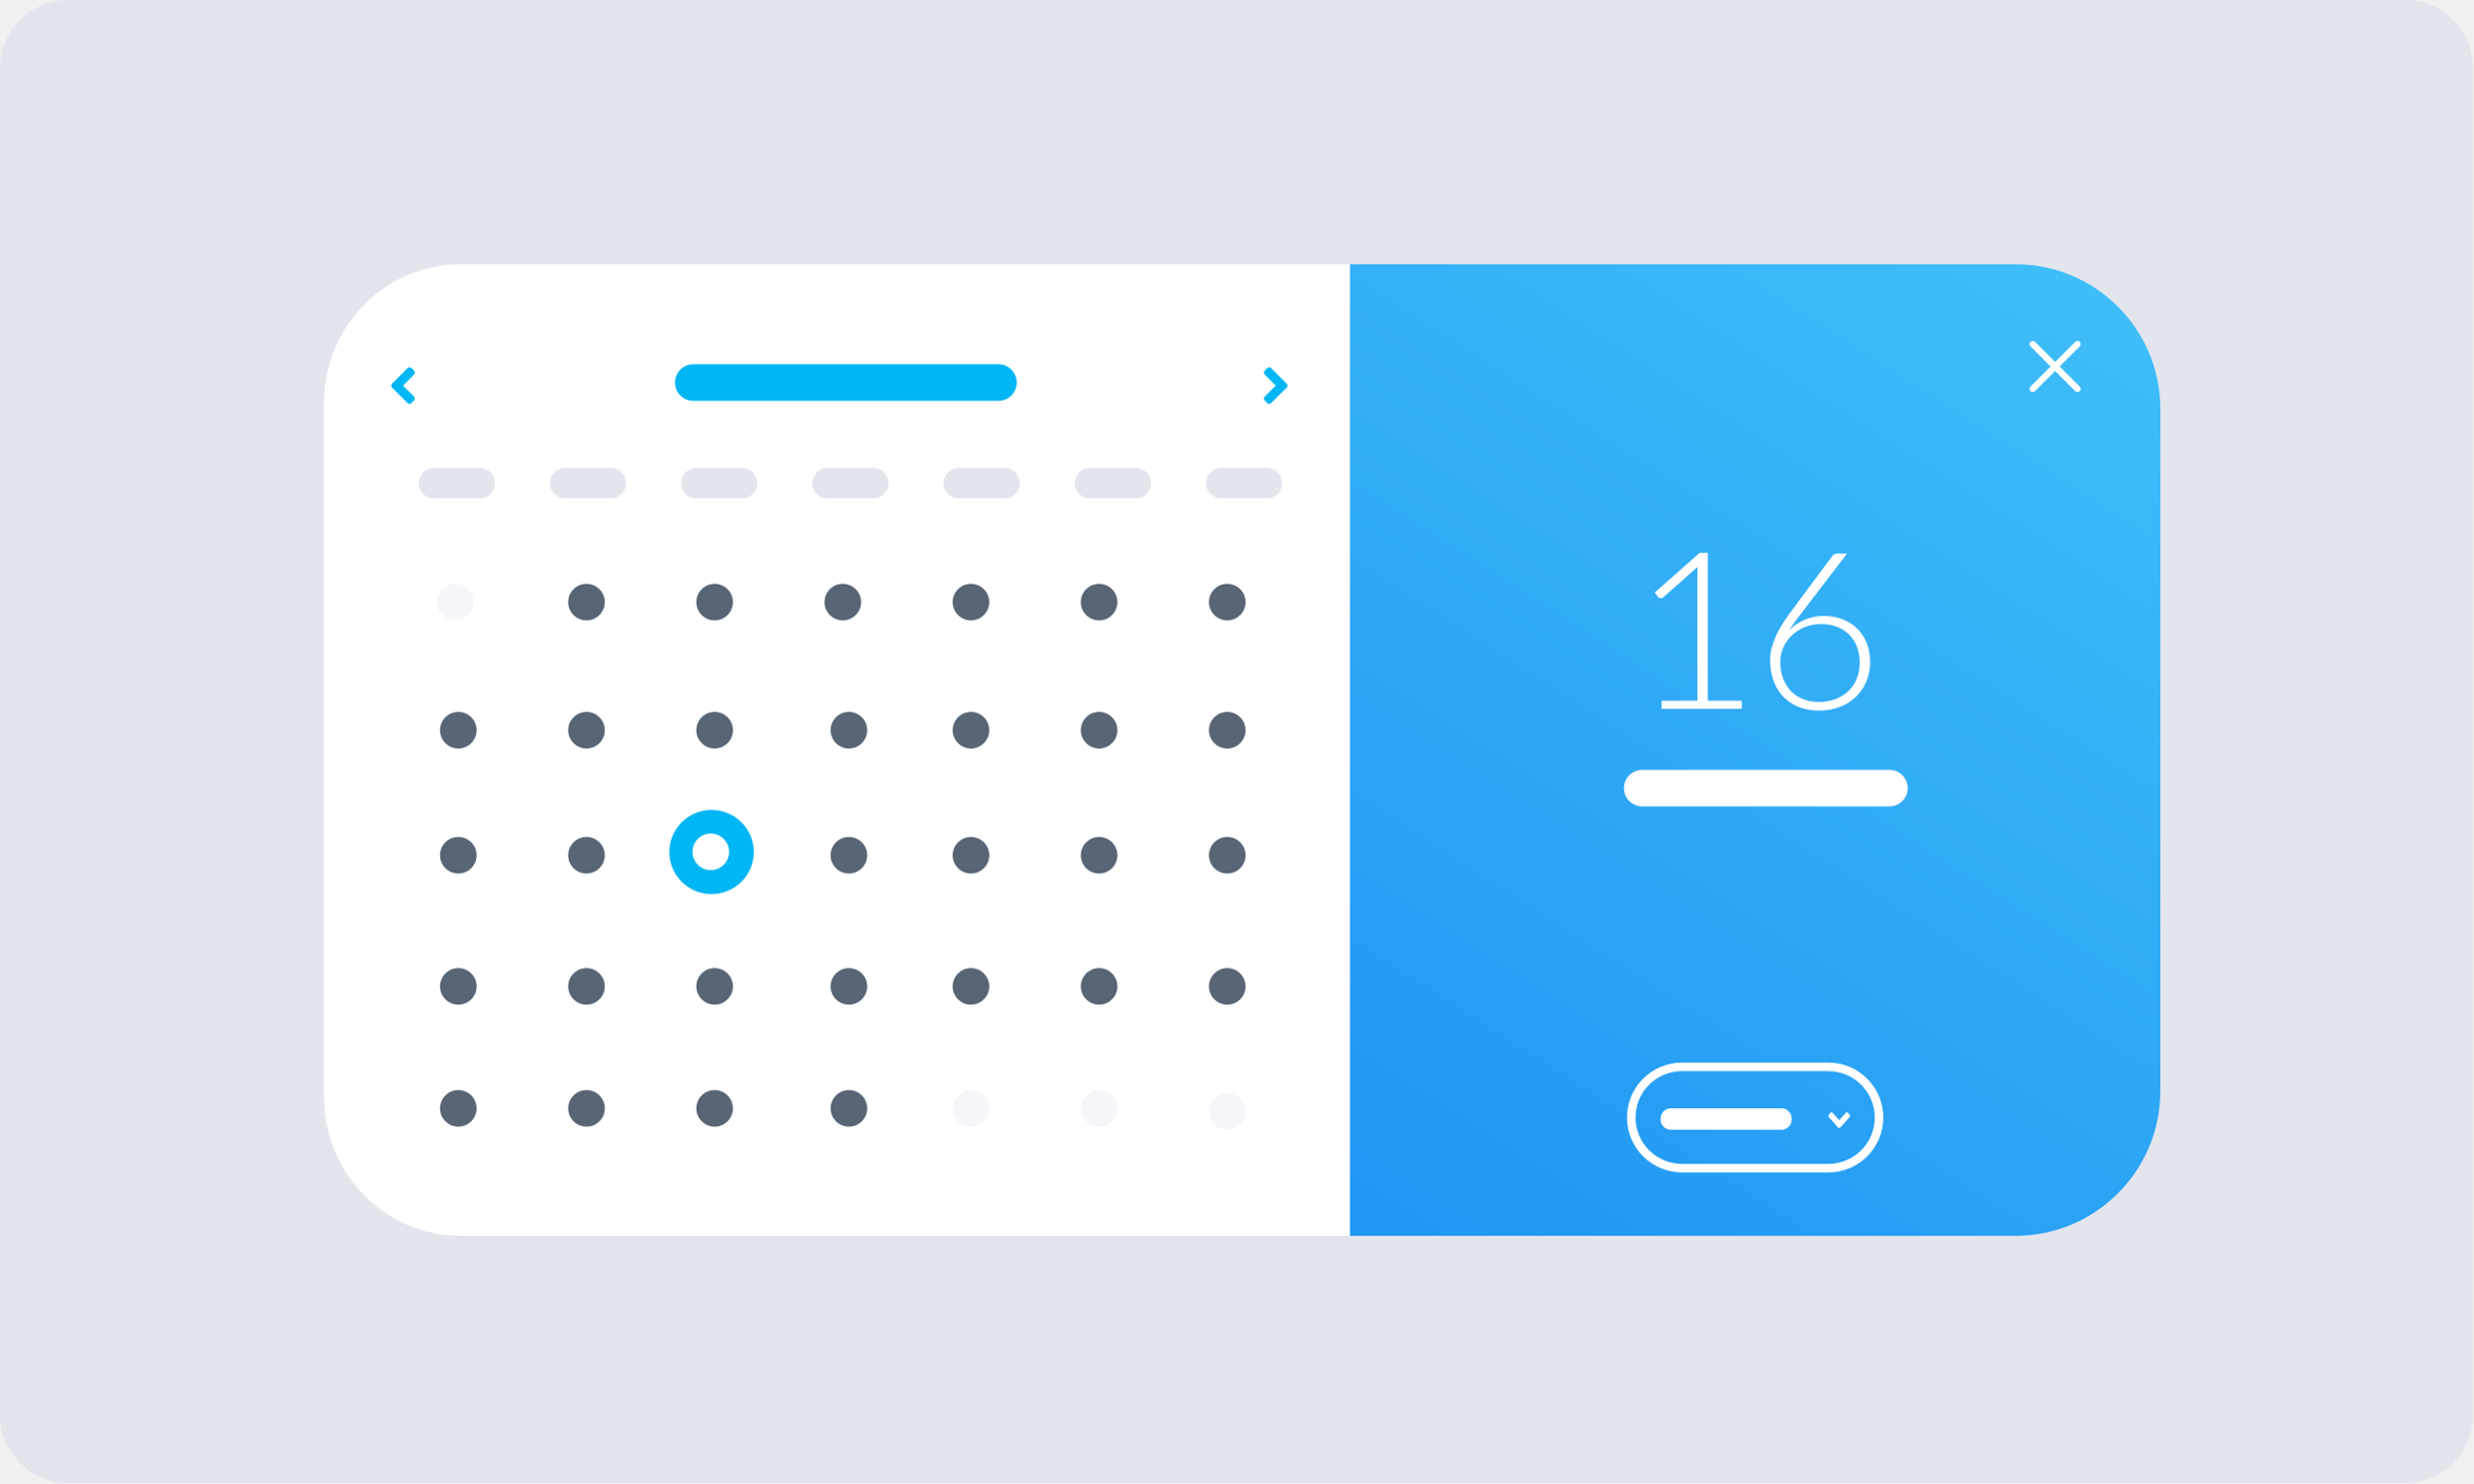
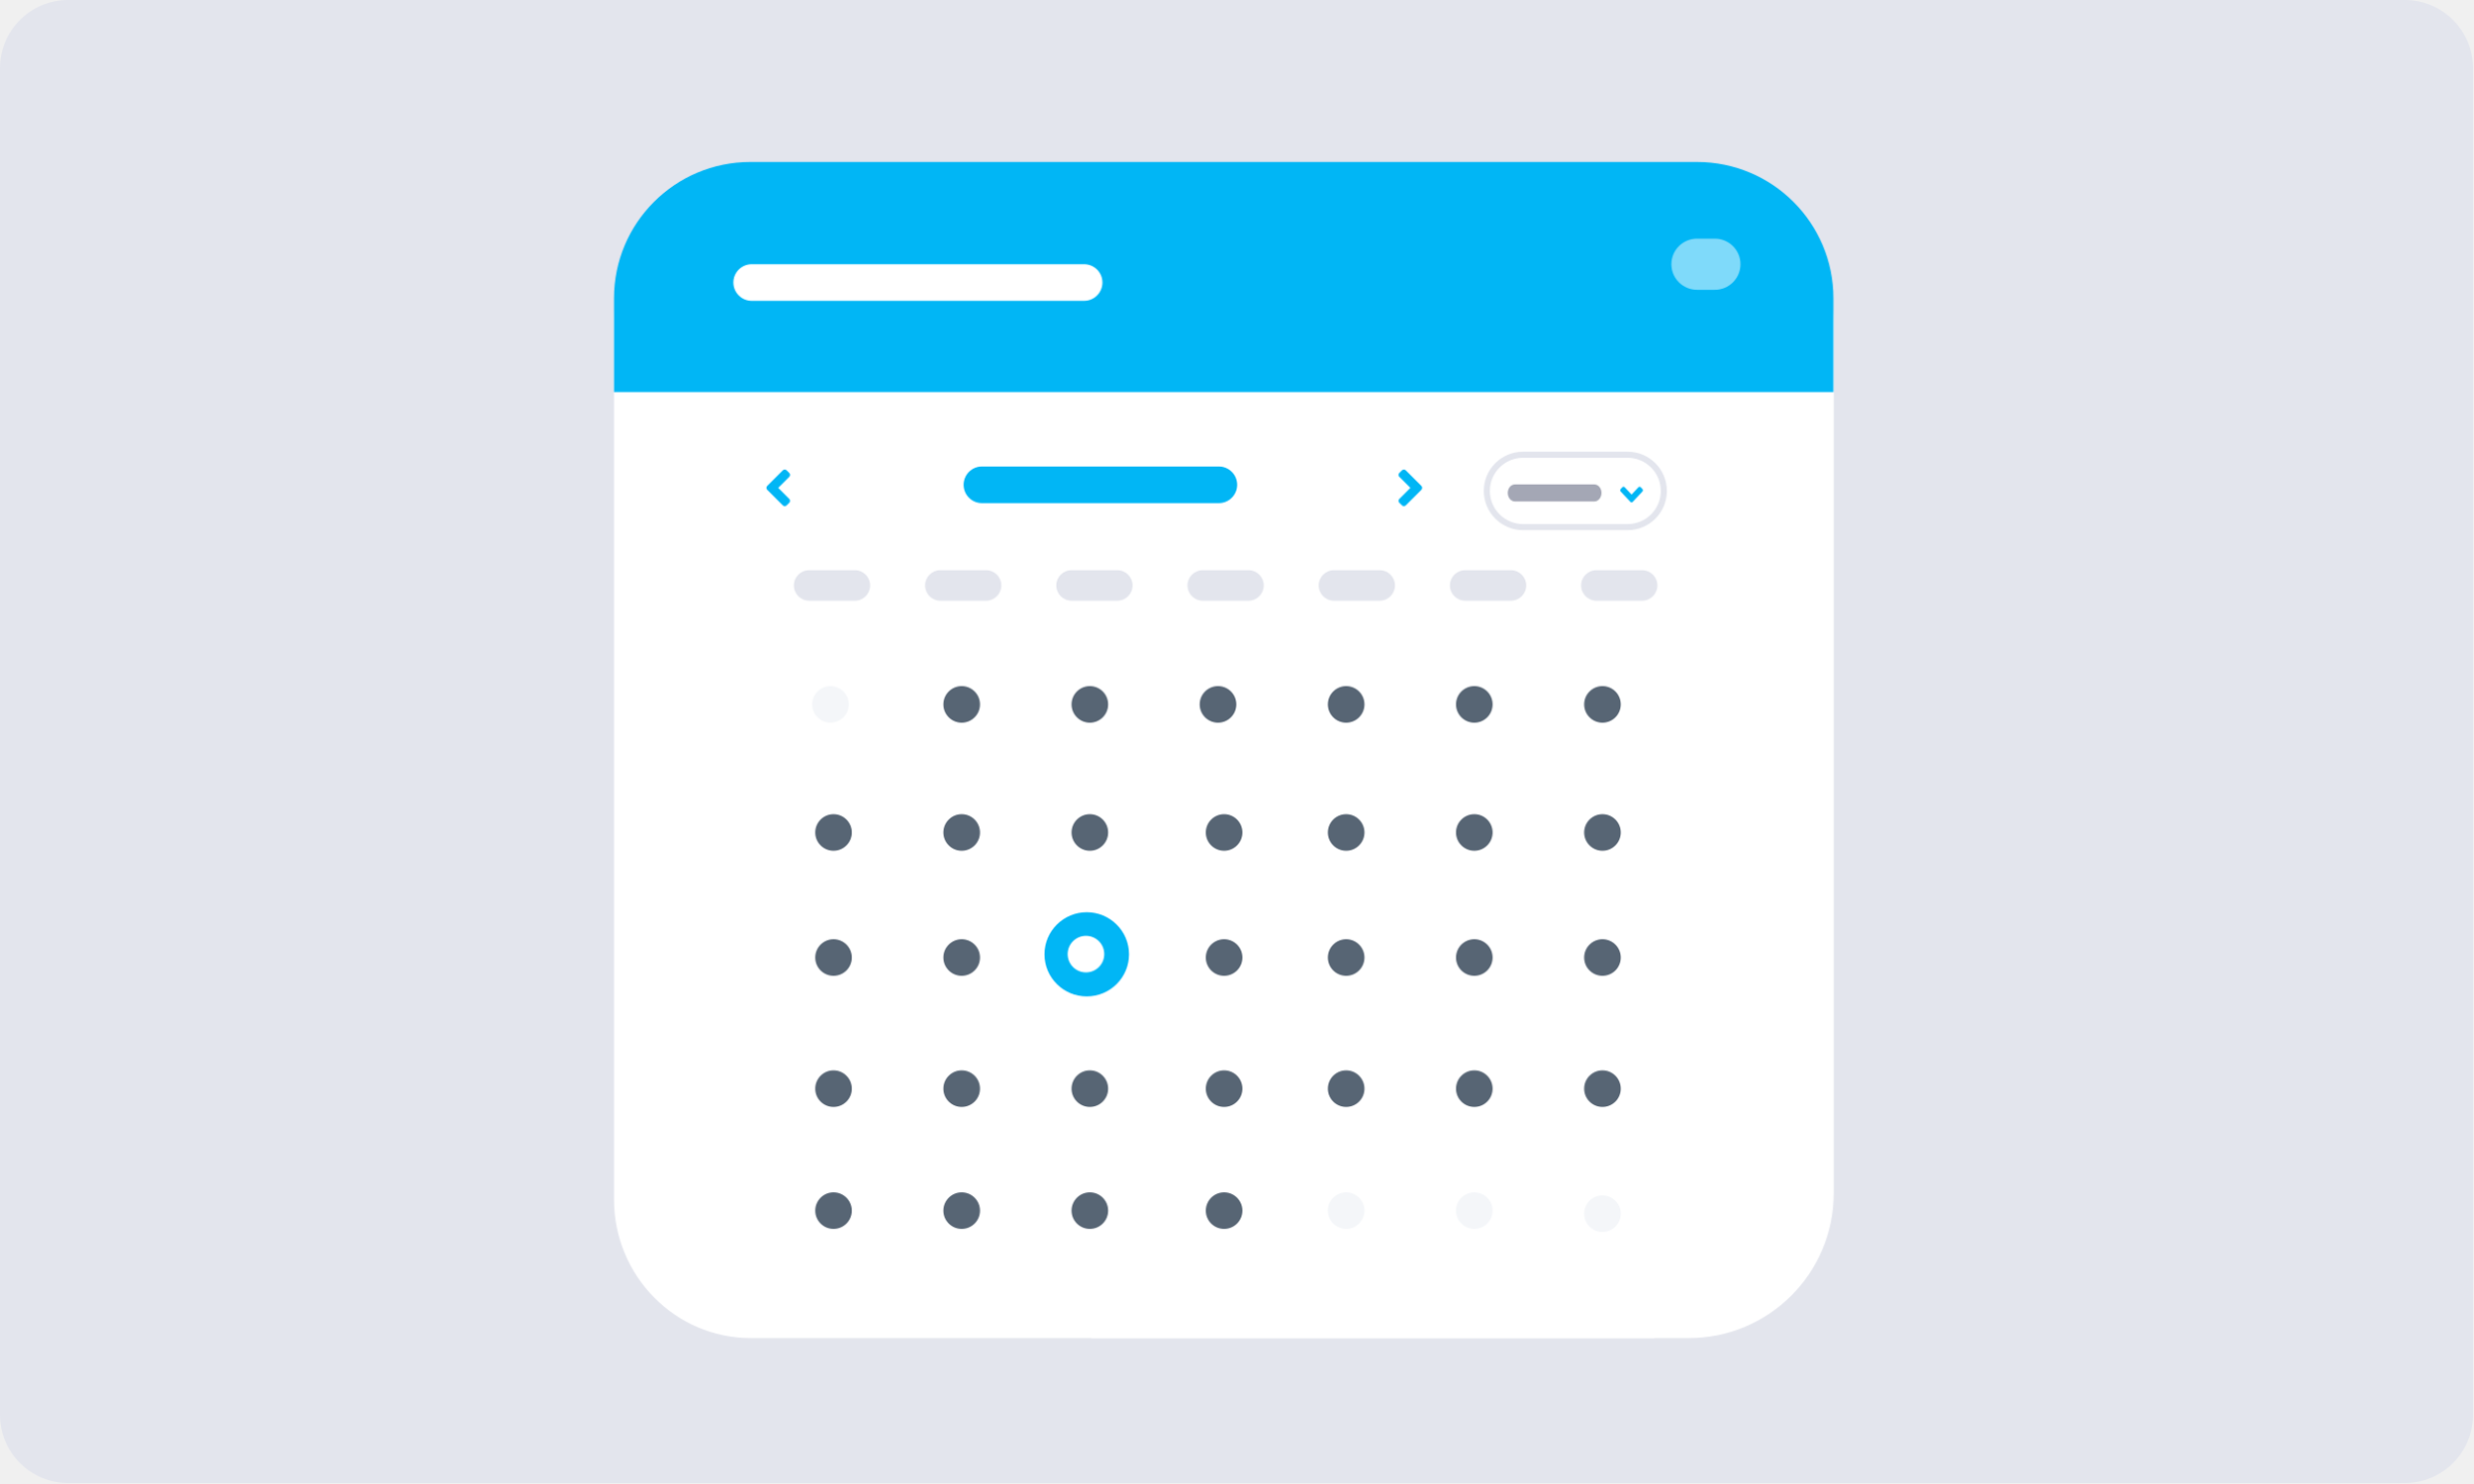
<svg xmlns="http://www.w3.org/2000/svg" xmlns:xlink="http://www.w3.org/1999/xlink" width="145px" height="87px" viewBox="0 0 145 87" version="1.1">
  <defs>
-     <linearGradient x1="100%" y1="-27.476%" x2="25.993%" y2="110.393%" id="linearGradient-1">
-       <stop stop-color="#45C7FA" offset="0%" />
-       <stop stop-color="#2196F3" offset="100%" />
-     </linearGradient>
-     <ellipse id="path-2" cx="2.478" cy="2.47" rx="2.478" ry="2.47" />
+     <ellipse id="path-1" cx="2.478" cy="2.47" rx="2.478" ry="2.47" />
  </defs>
  <g id="pages" stroke="none" stroke-width="1" fill="none" fill-rule="evenodd">
-     <g id="componentes-V2" transform="translate(-162, -1477)">
-       <g id="DatePicker" transform="translate(162, 1477)">
-         <path d="M4,0 L141,0 C143.209,-4.05812251e-16 145,1.791 145,4 L145,83 C145,85.209 143.209,87 141,87 L4,87 C1.791,87 2.705415e-16,85.209 0,83 L0,4 C-2.705415e-16,1.791 1.791,4.05812251e-16 4,0 Z" id="Rectangle" fill="#E3E5ED" fill-rule="nonzero" />
-         <g id="Group-116" transform="translate(19, 15)">
-           <g id="Group-112">
-             <g id="z-embedded-/-List-Box" transform="translate(0, 0.5)" fill="#FFFFFF" fill-rule="nonzero">
-               <path d="M0,8.136 C0,3.643 3.588,0 8.022,0 L61,0 L61,57 L8.022,57 C3.591,57 0,53.348 0,48.864 L0,8.136 Z" id="overflow-bkgd" />
+     <g id="DatePicker">
+       <path d="M4,0 L141,0 C143.209,-4.05812251e-16 145,1.791 145,4 L145,83 C145,85.209 143.209,87 141,87 L4,87 C1.791,87 2.705415e-16,85.209 0,83 L0,4 C-2.705415e-16,1.791 1.791,4.05812251e-16 4,0 Z" id="Rectangle" fill="#E3E5ED" fill-rule="nonzero" />
+       <g id="Group-121" transform="translate(36, 9.5)">
+         <path d="M63.018,1 C67.712,1 71.518,4.806 71.518,9.5 L71.518,60.5 C71.518,65.194 67.712,69 63.018,69 L28,69 L28,1 L63.018,1 Z" id="Rectangle-23" fill="#FFFFFF" fill-rule="nonzero" />
+         <g id="z-embedded-/-List-Box" transform="translate(0, 1)" fill="#FFFFFF" fill-rule="nonzero">
+           <path d="M0,8.136 C0,3.643 3.588,1.17961196e-16 8.022,1.17961196e-16 L61,0 L61,68 L8.022,68 C3.591,68 0,64.348 0,59.864 L0,8.136 Z" id="overflow-bkgd" />
+         </g>
+         <path d="M9.516,19.766 L8.603,18.853 C8.54,18.79 8.54,18.688 8.603,18.626 L8.755,18.474 C8.818,18.411 8.92,18.411 8.982,18.474 L9.629,19.121 L10.276,18.474 C10.339,18.411 10.441,18.411 10.504,18.474 L10.656,18.626 C10.719,18.689 10.719,18.791 10.656,18.853 L9.743,19.766 C9.681,19.829 9.579,19.829 9.516,19.766 L9.516,19.766 Z" id="Shape-Copy" fill="#01B6F5" fill-rule="nonzero" transform="translate(9.629386, 19.11981) scale(1, -1) rotate(-270) translate(-9.629386, -19.11981) " />
+         <path d="M46.58,19.766 L45.667,18.853 C45.604,18.79 45.604,18.688 45.667,18.626 L45.819,18.474 C45.882,18.411 45.984,18.411 46.046,18.474 L46.693,19.121 L47.34,18.474 C47.403,18.411 47.505,18.411 47.568,18.474 L47.719,18.626 C47.783,18.689 47.783,18.791 47.719,18.853 L46.807,19.766 C46.745,19.829 46.643,19.829 46.58,19.766 L46.58,19.766 Z" id="Shape-Copy" fill="#01B6F5" fill-rule="nonzero" transform="translate(46.69328, 19.11981) rotate(-90) translate(-46.69328, -19.11981) " />
+         <g id="Group-120" transform="translate(51, 17)" fill-rule="nonzero">
+           <g id="Group-46">
+             <g id="Group-16" transform="translate(8, 2)" fill="#01B6F5">
+               <path d="M0.595,0.939 L0.029,0.336 C-0.01,0.295 -0.01,0.227 0.029,0.186 L0.123,0.086 C0.162,0.044 0.225,0.044 0.264,0.086 L0.665,0.513 L1.065,0.086 C1.104,0.044 1.168,0.044 1.206,0.086 L1.3,0.186 C1.339,0.228 1.339,0.295 1.3,0.336 L0.735,0.939 C0.697,0.981 0.634,0.981 0.595,0.939 L0.595,0.939 Z" id="Shape-Copy" transform="translate(0.664773, 0.512495) rotate(-360) translate(-0.664773, -0.512495) " />
            </g>
-             <path d="M4.516,8.266 L3.603,7.353 C3.54,7.29 3.54,7.188 3.603,7.126 L3.755,6.974 C3.818,6.911 3.92,6.911 3.982,6.974 L4.629,7.621 L5.276,6.974 C5.339,6.911 5.441,6.911 5.504,6.974 L5.656,7.126 C5.719,7.189 5.719,7.291 5.656,7.353 L4.743,8.266 C4.681,8.329 4.579,8.329 4.516,8.266 Z" id="Shape-Copy" fill="#01B6F5" fill-rule="nonzero" transform="translate(4.629386, 7.619808) scale(1, -1) rotate(-270) translate(-4.629386, -7.619808) " />
-             <path d="M55.685,8.266 L54.773,7.353 C54.709,7.29 54.709,7.188 54.773,7.126 L54.924,6.974 C54.987,6.911 55.089,6.911 55.152,6.974 L55.799,7.621 L56.446,6.974 C56.509,6.911 56.611,6.911 56.673,6.974 L56.825,7.126 C56.888,7.189 56.888,7.291 56.825,7.353 L55.912,8.266 C55.85,8.329 55.748,8.329 55.685,8.266 Z" id="Shape-Copy" fill="#01B6F5" fill-rule="nonzero" transform="translate(55.79872, 7.619808) rotate(-90) translate(-55.79872, -7.619808) " />
-             <path d="M61.652,2 L61.652,56 L99.169,56 C103.035,56 106.169,52.866 106.169,49 L106.169,9 C106.169,5.134 103.035,2 99.169,2 L61.652,2 Z M60.652,1 L99.169,1 C103.588,1 107.169,4.582 107.169,9 L107.169,49 C107.169,53.418 103.588,57 99.169,57 L60.652,57 L60.652,1 Z" id="Rectangle-23" fill="#44BDFB" fill-rule="nonzero" />
-             <path d="M99.169,0.5 C103.864,0.5 107.669,4.306 107.669,9 L107.669,49 C107.669,53.694 103.864,57.5 99.169,57.5 L60.152,57.5 L60.152,0.5 L99.169,0.5 Z" id="Rectangle-23" fill="url(#linearGradient-1)" fill-rule="nonzero" />
-             <g id="Group-46" transform="translate(76.39617, 47.33866)" fill="#FFFFFF" fill-rule="nonzero">
-               <g id="Group-16" transform="translate(11.80831, 2.86262)">
-                 <path d="M0.567,0.939 L0.028,0.336 C-0.009,0.295 -0.009,0.227 0.028,0.186 L0.118,0.086 C0.155,0.044 0.215,0.044 0.252,0.086 L0.634,0.513 L1.017,0.086 C1.054,0.044 1.114,0.044 1.151,0.086 L1.241,0.186 C1.278,0.228 1.278,0.295 1.241,0.336 L0.701,0.939 C0.665,0.981 0.605,0.981 0.567,0.939 Z" id="Shape-Copy" transform="translate(0.634331, 0.512495) rotate(-360) translate(-0.634331, -0.512495) " />
-               </g>
-               <path d="M0.5,3.22 C0.5,4.721 1.721,5.941 3.224,5.941 L11.805,5.941 C13.311,5.941 14.529,4.724 14.529,3.22 C14.529,1.72 13.308,0.5 11.805,0.5 L3.224,0.5 C1.718,0.5 0.5,1.717 0.5,3.22 Z M0,3.22 C0,1.442 1.441,0 3.224,0 L11.805,0 C13.585,0 15.029,1.445 15.029,3.22 C15.029,4.999 13.588,6.441 11.805,6.441 L3.224,6.441 C1.443,6.441 0,4.995 0,3.22 Z" id="Rectangle-2" />
+             <path d="M0.357,2.3 C0.357,3.372 1.229,4.243 2.303,4.243 L8.432,4.243 C9.508,4.243 10.378,3.374 10.378,2.3 C10.378,1.229 9.506,0.357 8.432,0.357 L2.303,0.357 C1.227,0.357 0.357,1.227 0.357,2.3 Z M0,2.3 C0,1.03 1.029,0 2.303,0 L8.432,0 C9.704,0 10.735,1.032 10.735,2.3 C10.735,3.571 9.706,4.601 8.432,4.601 L2.303,4.601 C1.031,4.601 0,3.568 0,2.3 Z" id="Rectangle-2" fill="#E3E5ED" />
+           </g>
+           <path d="M1.826,2.917 C1.594,2.917 1.406,2.693 1.406,2.417 C1.406,2.141 1.594,1.917 1.826,1.917 L6.48,1.917 C6.713,1.917 6.901,2.141 6.901,2.417 C6.901,2.693 6.713,2.917 6.48,2.917 L1.826,2.917 Z" id="Line-12-Copy-3" fill="#A4A7B5" />
+         </g>
+         <g id="Day-31----" transform="translate(25.24182, 44.01492)">
+           <mask id="mask-2" fill="white">
+             <use xlink:href="#path-1" />
+           </mask>
+           <use id="Oval-2" fill="#01B6F5" xlink:href="#path-1" />
+           <g id="BG" mask="url(#mask-2)" fill="#FFFFFF" fill-opacity="0">
+             <g transform="translate(-1.252396, -1.073482)" id="box">
+               <rect x="0" y="0" width="7.62" height="7.617" />
            </g>
-             <path d="M78.429,26.108 L80.523,26.108 L80.523,18.714 C80.523,18.568 80.529,18.413 80.542,18.25 L78.532,20.034 C78.489,20.073 78.438,20.092 78.378,20.092 C78.305,20.092 78.249,20.066 78.21,20.015 L78.024,19.757 L80.658,17.432 L81.135,17.432 L81.135,26.108 L83.125,26.108 L83.125,26.585 L78.429,26.585 L78.429,26.108 Z M87.955,21.136 C88.346,21.136 88.707,21.2 89.037,21.329 C89.368,21.458 89.653,21.639 89.891,21.873 C90.129,22.107 90.316,22.391 90.451,22.723 C90.587,23.056 90.654,23.429 90.654,23.841 C90.654,24.253 90.58,24.633 90.432,24.981 C90.284,25.329 90.078,25.629 89.814,25.883 C89.55,26.136 89.233,26.333 88.864,26.475 C88.494,26.617 88.089,26.688 87.646,26.688 C87.221,26.688 86.833,26.619 86.48,26.482 C86.128,26.344 85.827,26.147 85.576,25.889 C85.324,25.631 85.13,25.317 84.993,24.945 C84.855,24.574 84.787,24.154 84.787,23.686 C84.787,23.33 84.877,22.927 85.057,22.479 C85.237,22.03 85.534,21.526 85.946,20.968 L88.432,17.619 C88.505,17.52 88.615,17.471 88.761,17.471 L89.302,17.471 L86.584,21.02 C86.45,21.196 86.328,21.361 86.216,21.516 C86.105,21.67 86.004,21.823 85.914,21.973 C86.167,21.711 86.468,21.506 86.815,21.358 C87.163,21.21 87.543,21.136 87.955,21.136 Z M85.386,23.834 C85.386,24.174 85.438,24.487 85.543,24.775 C85.649,25.062 85.798,25.31 85.991,25.519 C86.184,25.727 86.42,25.889 86.699,26.005 C86.979,26.121 87.292,26.179 87.64,26.179 C88.009,26.179 88.342,26.121 88.638,26.005 C88.934,25.889 89.187,25.729 89.395,25.525 C89.603,25.321 89.763,25.079 89.875,24.797 C89.986,24.516 90.042,24.21 90.042,23.879 C90.042,23.532 89.988,23.217 89.878,22.936 C89.769,22.655 89.614,22.416 89.414,22.221 C89.215,22.026 88.977,21.875 88.703,21.77 C88.428,21.665 88.123,21.612 87.788,21.612 C87.41,21.612 87.072,21.678 86.774,21.809 C86.475,21.94 86.223,22.109 86.017,22.318 C85.811,22.526 85.654,22.763 85.547,23.029 C85.439,23.296 85.386,23.564 85.386,23.834 Z" id="16" fill="#FFFFFF" />
-             <path d="M101.765,6.5 L102.945,5.32 C103.018,5.247 103.018,5.128 102.945,5.055 C102.872,4.982 102.753,4.982 102.68,5.055 L101.5,6.235 L100.32,5.055 C100.247,4.982 100.128,4.982 100.055,5.055 C99.982,5.128 99.982,5.247 100.055,5.32 L101.235,6.5 L100.055,7.68 C99.982,7.753 99.982,7.872 100.055,7.945 C100.092,7.982 100.14,8 100.188,8 C100.236,8 100.284,7.982 100.32,7.945 L101.5,6.765 L102.68,7.945 C102.717,7.982 102.765,8 102.813,8 C102.86,8 102.909,7.982 102.945,7.945 C103.018,7.872 103.018,7.753 102.945,7.68 L101.765,6.5 Z" id="Shape" fill="#FFFFFF" fill-rule="nonzero" />
-             <g id="Day-31----" transform="translate(20.24182, 32.51492)">
-               <mask id="mask-3" fill="white">
-                 <use xlink:href="#path-2" />
-               </mask>
-               <use id="Oval-2" fill="#01B6F5" xlink:href="#path-2" />
-               <g id="BG" mask="url(#mask-3)" fill="#FFFFFF" fill-opacity="0">
-                 <g transform="translate(-1.252396, -1.073482)" id="box">
-                   <rect x="0" y="0" width="7.62" height="7.617" />
-                 </g>
-               </g>
-             </g>
-             <path d="M6.441,14.24 C5.947,14.24 5.546,13.839 5.546,13.345 C5.546,12.851 5.947,12.45 6.441,12.45 L9.125,12.45 C9.619,12.45 10.019,12.851 10.019,13.345 C10.019,13.839 9.619,14.24 9.125,14.24 L6.441,14.24 Z M14.134,14.24 C13.64,14.24 13.24,13.839 13.24,13.345 C13.24,12.851 13.64,12.45 14.134,12.45 L16.818,12.45 C17.312,12.45 17.712,12.851 17.712,13.345 C17.712,13.839 17.312,14.24 16.818,14.24 L14.134,14.24 Z M21.827,14.24 C21.333,14.24 20.933,13.839 20.933,13.345 C20.933,12.851 21.333,12.45 21.827,12.45 L24.511,12.45 C25.005,12.45 25.406,12.851 25.406,13.345 C25.406,13.839 25.005,14.24 24.511,14.24 L21.827,14.24 Z M29.521,14.24 C29.027,14.24 28.626,13.839 28.626,13.345 C28.626,12.851 29.027,12.45 29.521,12.45 L32.204,12.45 C32.699,12.45 33.099,12.851 33.099,13.345 C33.099,13.839 32.699,14.24 32.204,14.24 L29.521,14.24 Z M37.214,14.24 C36.72,14.24 36.319,13.839 36.319,13.345 C36.319,12.851 36.72,12.45 37.214,12.45 L39.898,12.45 C40.392,12.45 40.792,12.851 40.792,13.345 C40.792,13.839 40.392,14.24 39.898,14.24 L37.214,14.24 Z M44.907,14.24 C44.413,14.24 44.013,13.839 44.013,13.345 C44.013,12.851 44.413,12.45 44.907,12.45 L47.591,12.45 C48.085,12.45 48.486,12.851 48.486,13.345 C48.486,13.839 48.085,14.24 47.591,14.24 L44.907,14.24 Z M52.601,14.24 C52.107,14.24 51.706,13.839 51.706,13.345 C51.706,12.851 52.107,12.45 52.601,12.45 L55.284,12.45 C55.778,12.45 56.179,12.851 56.179,13.345 C56.179,13.839 55.778,14.24 55.284,14.24 L52.601,14.24 Z" id="Line-12" fill="#E3E5ED" fill-rule="nonzero" />
-             <path d="M21.649,8.514 C21.056,8.514 20.575,8.034 20.575,7.441 C20.575,6.848 21.056,6.367 21.649,6.367 L39.54,6.367 C40.133,6.367 40.613,6.848 40.613,7.441 C40.613,8.034 40.133,8.514 39.54,8.514 L21.649,8.514 Z" id="Line-12-Copy-2" fill="#01B6F5" fill-rule="nonzero" />
-             <path d="M77.291,32.31 C76.698,32.31 76.217,31.829 76.217,31.236 C76.217,30.644 76.698,30.163 77.291,30.163 L91.783,30.163 C92.376,30.163 92.856,30.644 92.856,31.236 C92.856,31.829 92.376,32.31 91.783,32.31 L77.291,32.31 Z" id="Line-12-Copy-2" fill="#FFFFFF" fill-rule="nonzero" />
-             <path d="M78.953,51.275 C78.628,51.275 78.364,50.994 78.364,50.649 C78.364,50.303 78.628,50.022 78.953,50.022 L85.469,50.022 C85.794,50.022 86.058,50.303 86.058,50.649 C86.058,50.994 85.794,51.275 85.469,51.275 L78.953,51.275 Z" id="Line-12-Copy-3" fill="#FFFFFF" fill-rule="nonzero" />
-             <circle id="Oval" fill="#F4F6F9" fill-rule="nonzero" cx="7.693" cy="20.323" r="1.073" />
-             <circle id="Oval-Copy-9" fill="#576574" fill-rule="nonzero" cx="15.387" cy="20.323" r="1.073" />
-             <circle id="Oval-Copy-10" fill="#576574" fill-rule="nonzero" cx="22.901" cy="20.323" r="1.073" />
-             <circle id="Oval-Copy-11" fill="#576574" fill-rule="nonzero" cx="30.415" cy="20.323" r="1.073" />
-             <circle id="Oval-Copy-12" fill="#576574" fill-rule="nonzero" cx="37.93" cy="20.323" r="1.073" />
-             <circle id="Oval-Copy-13" fill="#576574" fill-rule="nonzero" cx="45.444" cy="20.323" r="1.073" />
-             <circle id="Oval-Copy-14" fill="#576574" fill-rule="nonzero" cx="52.958" cy="20.323" r="1.073" />
-             <circle id="Oval-Copy-15" fill="#576574" fill-rule="nonzero" cx="52.958" cy="27.837" r="1.073" />
-             <circle id="Oval-Copy-16" fill="#576574" fill-rule="nonzero" cx="45.444" cy="27.837" r="1.073" />
-             <circle id="Oval-Copy-22" fill="#576574" fill-rule="nonzero" cx="45.444" cy="35.173" r="1.073" />
-             <circle id="Oval-Copy-29" fill="#576574" fill-rule="nonzero" cx="45.444" cy="42.866" r="1.073" />
-             <circle id="Oval-Copy-41" fill="#576574" fill-rule="nonzero" cx="52.958" cy="42.866" r="1.073" />
-             <circle id="Oval-Copy-42" fill="#F4F6F9" fill-rule="nonzero" cx="52.958" cy="50.201" r="1.073" />
-             <circle id="Oval-Copy-40" fill="#F4F6F9" fill-rule="nonzero" cx="45.444" cy="50.022" r="1.073" />
-             <circle id="Oval-Copy-28" fill="#576574" fill-rule="nonzero" cx="52.958" cy="35.173" r="1.073" />
-             <circle id="Oval-Copy-17" fill="#576574" fill-rule="nonzero" cx="37.93" cy="27.837" r="1.073" />
-             <circle id="Oval-Copy-23" fill="#576574" fill-rule="nonzero" cx="37.93" cy="35.173" r="1.073" />
-             <circle id="Oval-Copy-30" fill="#576574" fill-rule="nonzero" cx="37.93" cy="42.866" r="1.073" />
-             <circle id="Oval-Copy-35" fill="#F4F6F9" fill-rule="nonzero" cx="37.93" cy="50.022" r="1.073" />
-             <circle id="Oval-Copy-18" fill="#576574" fill-rule="nonzero" cx="30.773" cy="27.837" r="1.073" />
-             <circle id="Oval-Copy-24" fill="#576574" fill-rule="nonzero" cx="30.773" cy="35.173" r="1.073" />
-             <circle id="Oval-Copy-31" fill="#576574" fill-rule="nonzero" cx="30.773" cy="42.866" r="1.073" />
-             <circle id="Oval-Copy-36" fill="#576574" fill-rule="nonzero" cx="30.773" cy="50.022" r="1.073" />
-             <circle id="Oval-Copy-19" fill="#576574" fill-rule="nonzero" cx="22.901" cy="27.837" r="1.073" />
-             <circle id="Oval-Copy-25" fill="#FFFFFF" fill-rule="nonzero" cx="22.673" cy="34.973" r="1.073" />
-             <circle id="Oval-Copy-32" fill="#576574" fill-rule="nonzero" cx="22.901" cy="42.866" r="1.073" />
-             <circle id="Oval-Copy-37" fill="#576574" fill-rule="nonzero" cx="22.901" cy="50.022" r="1.073" />
-             <circle id="Oval-Copy-20" fill="#576574" fill-rule="nonzero" cx="15.387" cy="27.837" r="1.073" />
-             <circle id="Oval-Copy-26" fill="#576574" fill-rule="nonzero" cx="15.387" cy="35.173" r="1.073" />
-             <circle id="Oval-Copy-33" fill="#576574" fill-rule="nonzero" cx="15.387" cy="42.866" r="1.073" />
-             <circle id="Oval-Copy-38" fill="#576574" fill-rule="nonzero" cx="15.387" cy="50.022" r="1.073" />
-             <circle id="Oval-Copy-21" fill="#576574" fill-rule="nonzero" cx="7.872" cy="27.837" r="1.073" />
-             <circle id="Oval-Copy-27" fill="#576574" fill-rule="nonzero" cx="7.872" cy="35.173" r="1.073" />
-             <circle id="Oval-Copy-34" fill="#576574" fill-rule="nonzero" cx="7.872" cy="42.866" r="1.073" />
-             <circle id="Oval-Copy-39" fill="#576574" fill-rule="nonzero" cx="7.872" cy="50.022" r="1.073" />
          </g>
        </g>
+         <path d="M11.441,25.74 C10.947,25.74 10.546,25.339 10.546,24.845 C10.546,24.351 10.947,23.95 11.441,23.95 L14.125,23.95 C14.619,23.95 15.019,24.351 15.019,24.845 C15.019,25.339 14.619,25.74 14.125,25.74 L11.441,25.74 Z M19.134,25.74 C18.64,25.74 18.24,25.339 18.24,24.845 C18.24,24.351 18.64,23.95 19.134,23.95 L21.818,23.95 C22.312,23.95 22.712,24.351 22.712,24.845 C22.712,25.339 22.312,25.74 21.818,25.74 L19.134,25.74 Z M26.827,25.74 C26.333,25.74 25.933,25.339 25.933,24.845 C25.933,24.351 26.333,23.95 26.827,23.95 L29.511,23.95 C30.005,23.95 30.406,24.351 30.406,24.845 C30.406,25.339 30.005,25.74 29.511,25.74 L26.827,25.74 Z M34.521,25.74 C34.027,25.74 33.626,25.339 33.626,24.845 C33.626,24.351 34.027,23.95 34.521,23.95 L37.204,23.95 C37.699,23.95 38.099,24.351 38.099,24.845 C38.099,25.339 37.699,25.74 37.204,25.74 L34.521,25.74 Z M42.214,25.74 C41.72,25.74 41.319,25.339 41.319,24.845 C41.319,24.351 41.72,23.95 42.214,23.95 L44.898,23.95 C45.392,23.95 45.792,24.351 45.792,24.845 C45.792,25.339 45.392,25.74 44.898,25.74 L42.214,25.74 Z M49.907,25.74 C49.413,25.74 49.013,25.339 49.013,24.845 C49.013,24.351 49.413,23.95 49.907,23.95 L52.591,23.95 C53.085,23.95 53.486,24.351 53.486,24.845 C53.486,25.339 53.085,25.74 52.591,25.74 L49.907,25.74 Z M57.601,25.74 C57.107,25.74 56.706,25.339 56.706,24.845 C56.706,24.351 57.107,23.95 57.601,23.95 L60.284,23.95 C60.778,23.95 61.179,24.351 61.179,24.845 C61.179,25.339 60.778,25.74 60.284,25.74 L57.601,25.74 Z" id="Line-12" fill="#E3E5ED" fill-rule="nonzero" />
+         <path d="M21.573,20.014 C20.981,20.014 20.5,19.534 20.5,18.941 C20.5,18.348 20.981,17.867 21.573,17.867 L35.465,17.867 C36.058,17.867 36.538,18.348 36.538,18.941 C36.538,19.534 36.058,20.014 35.465,20.014 L21.573,20.014 Z" id="Line-12-Copy-2" fill="#01B6F5" fill-rule="nonzero" />
+         <circle id="Oval" fill="#F4F6F9" fill-rule="nonzero" cx="12.693" cy="31.823" r="1.073" />
+         <circle id="Oval-Copy-9" fill="#576574" fill-rule="nonzero" cx="20.387" cy="31.823" r="1.073" />
+         <circle id="Oval-Copy-10" fill="#576574" fill-rule="nonzero" cx="27.901" cy="31.823" r="1.073" />
+         <circle id="Oval-Copy-11" fill="#576574" fill-rule="nonzero" cx="35.415" cy="31.823" r="1.073" />
+         <circle id="Oval-Copy-12" fill="#576574" fill-rule="nonzero" cx="42.93" cy="31.823" r="1.073" />
+         <circle id="Oval-Copy-13" fill="#576574" fill-rule="nonzero" cx="50.444" cy="31.823" r="1.073" />
+         <circle id="Oval-Copy-14" fill="#576574" fill-rule="nonzero" cx="57.958" cy="31.823" r="1.073" />
+         <circle id="Oval-Copy-15" fill="#576574" fill-rule="nonzero" cx="57.958" cy="39.337" r="1.073" />
+         <circle id="Oval-Copy-16" fill="#576574" fill-rule="nonzero" cx="50.444" cy="39.337" r="1.073" />
+         <circle id="Oval-Copy-22" fill="#576574" fill-rule="nonzero" cx="50.444" cy="46.673" r="1.073" />
+         <circle id="Oval-Copy-29" fill="#576574" fill-rule="nonzero" cx="50.444" cy="54.366" r="1.073" />
+         <circle id="Oval-Copy-41" fill="#576574" fill-rule="nonzero" cx="57.958" cy="54.366" r="1.073" />
+         <circle id="Oval-Copy-42" fill="#F4F6F9" fill-rule="nonzero" cx="57.958" cy="61.701" r="1.073" />
+         <circle id="Oval-Copy-40" fill="#F4F6F9" fill-rule="nonzero" cx="50.444" cy="61.522" r="1.073" />
+         <circle id="Oval-Copy-28" fill="#576574" fill-rule="nonzero" cx="57.958" cy="46.673" r="1.073" />
+         <circle id="Oval-Copy-17" fill="#576574" fill-rule="nonzero" cx="42.93" cy="39.337" r="1.073" />
+         <circle id="Oval-Copy-23" fill="#576574" fill-rule="nonzero" cx="42.93" cy="46.673" r="1.073" />
+         <circle id="Oval-Copy-30" fill="#576574" fill-rule="nonzero" cx="42.93" cy="54.366" r="1.073" />
+         <circle id="Oval-Copy-35" fill="#F4F6F9" fill-rule="nonzero" cx="42.93" cy="61.522" r="1.073" />
+         <circle id="Oval-Copy-18" fill="#576574" fill-rule="nonzero" cx="35.773" cy="39.337" r="1.073" />
+         <circle id="Oval-Copy-24" fill="#576574" fill-rule="nonzero" cx="35.773" cy="46.673" r="1.073" />
+         <circle id="Oval-Copy-31" fill="#576574" fill-rule="nonzero" cx="35.773" cy="54.366" r="1.073" />
+         <circle id="Oval-Copy-36" fill="#576574" fill-rule="nonzero" cx="35.773" cy="61.522" r="1.073" />
+         <circle id="Oval-Copy-19" fill="#576574" fill-rule="nonzero" cx="27.901" cy="39.337" r="1.073" />
+         <circle id="Oval-Copy-25" fill="#FFFFFF" fill-rule="nonzero" cx="27.673" cy="46.473" r="1.073" />
+         <circle id="Oval-Copy-32" fill="#576574" fill-rule="nonzero" cx="27.901" cy="54.366" r="1.073" />
+         <circle id="Oval-Copy-37" fill="#576574" fill-rule="nonzero" cx="27.901" cy="61.522" r="1.073" />
+         <circle id="Oval-Copy-20" fill="#576574" fill-rule="nonzero" cx="20.387" cy="39.337" r="1.073" />
+         <circle id="Oval-Copy-26" fill="#576574" fill-rule="nonzero" cx="20.387" cy="46.673" r="1.073" />
+         <circle id="Oval-Copy-33" fill="#576574" fill-rule="nonzero" cx="20.387" cy="54.366" r="1.073" />
+         <circle id="Oval-Copy-38" fill="#576574" fill-rule="nonzero" cx="20.387" cy="61.522" r="1.073" />
+         <circle id="Oval-Copy-21" fill="#576574" fill-rule="nonzero" cx="12.872" cy="39.337" r="1.073" />
+         <circle id="Oval-Copy-27" fill="#576574" fill-rule="nonzero" cx="12.872" cy="46.673" r="1.073" />
+         <circle id="Oval-Copy-34" fill="#576574" fill-rule="nonzero" cx="12.872" cy="54.366" r="1.073" />
+         <circle id="Oval-Copy-39" fill="#576574" fill-rule="nonzero" cx="12.872" cy="61.522" r="1.073" />
+         <path d="M8,-9.05941988e-14 L63.5,-9.14823772e-14 C67.918,-9.22940017e-14 71.5,3.582 71.5,8 L71.5,13.5 L-7.10542736e-15,13.5 L-7.10542736e-15,8 C-7.64651036e-15,3.582 3.582,-9.06707527e-14 8,-9.05941988e-14 Z" id="Rectangle" fill="#01B6F5" fill-rule="nonzero" />
+         <path d="M8.073,8.147 C7.481,8.147 7,7.666 7,7.073 C7,6.481 7.481,6 8.073,6 L27.565,6 C28.158,6 28.639,6.481 28.639,7.073 C28.639,7.666 28.158,8.147 27.565,8.147 L8.073,8.147 Z" id="Line-12-Copy-2" fill="#FFFFFF" fill-rule="nonzero" />
+         <path d="M63.5,7.5 C62.672,7.5 62,6.828 62,6 C62,5.172 62.672,4.5 63.5,4.5 L64.55,4.5 C65.378,4.5 66.05,5.172 66.05,6 C66.05,6.828 65.378,7.5 64.55,7.5 L63.5,7.5 Z" id="Line-12-Copy-2" fill="#FFFFFF" fill-rule="nonzero" opacity="0.496" />
      </g>
    </g>
  </g>
</svg>
